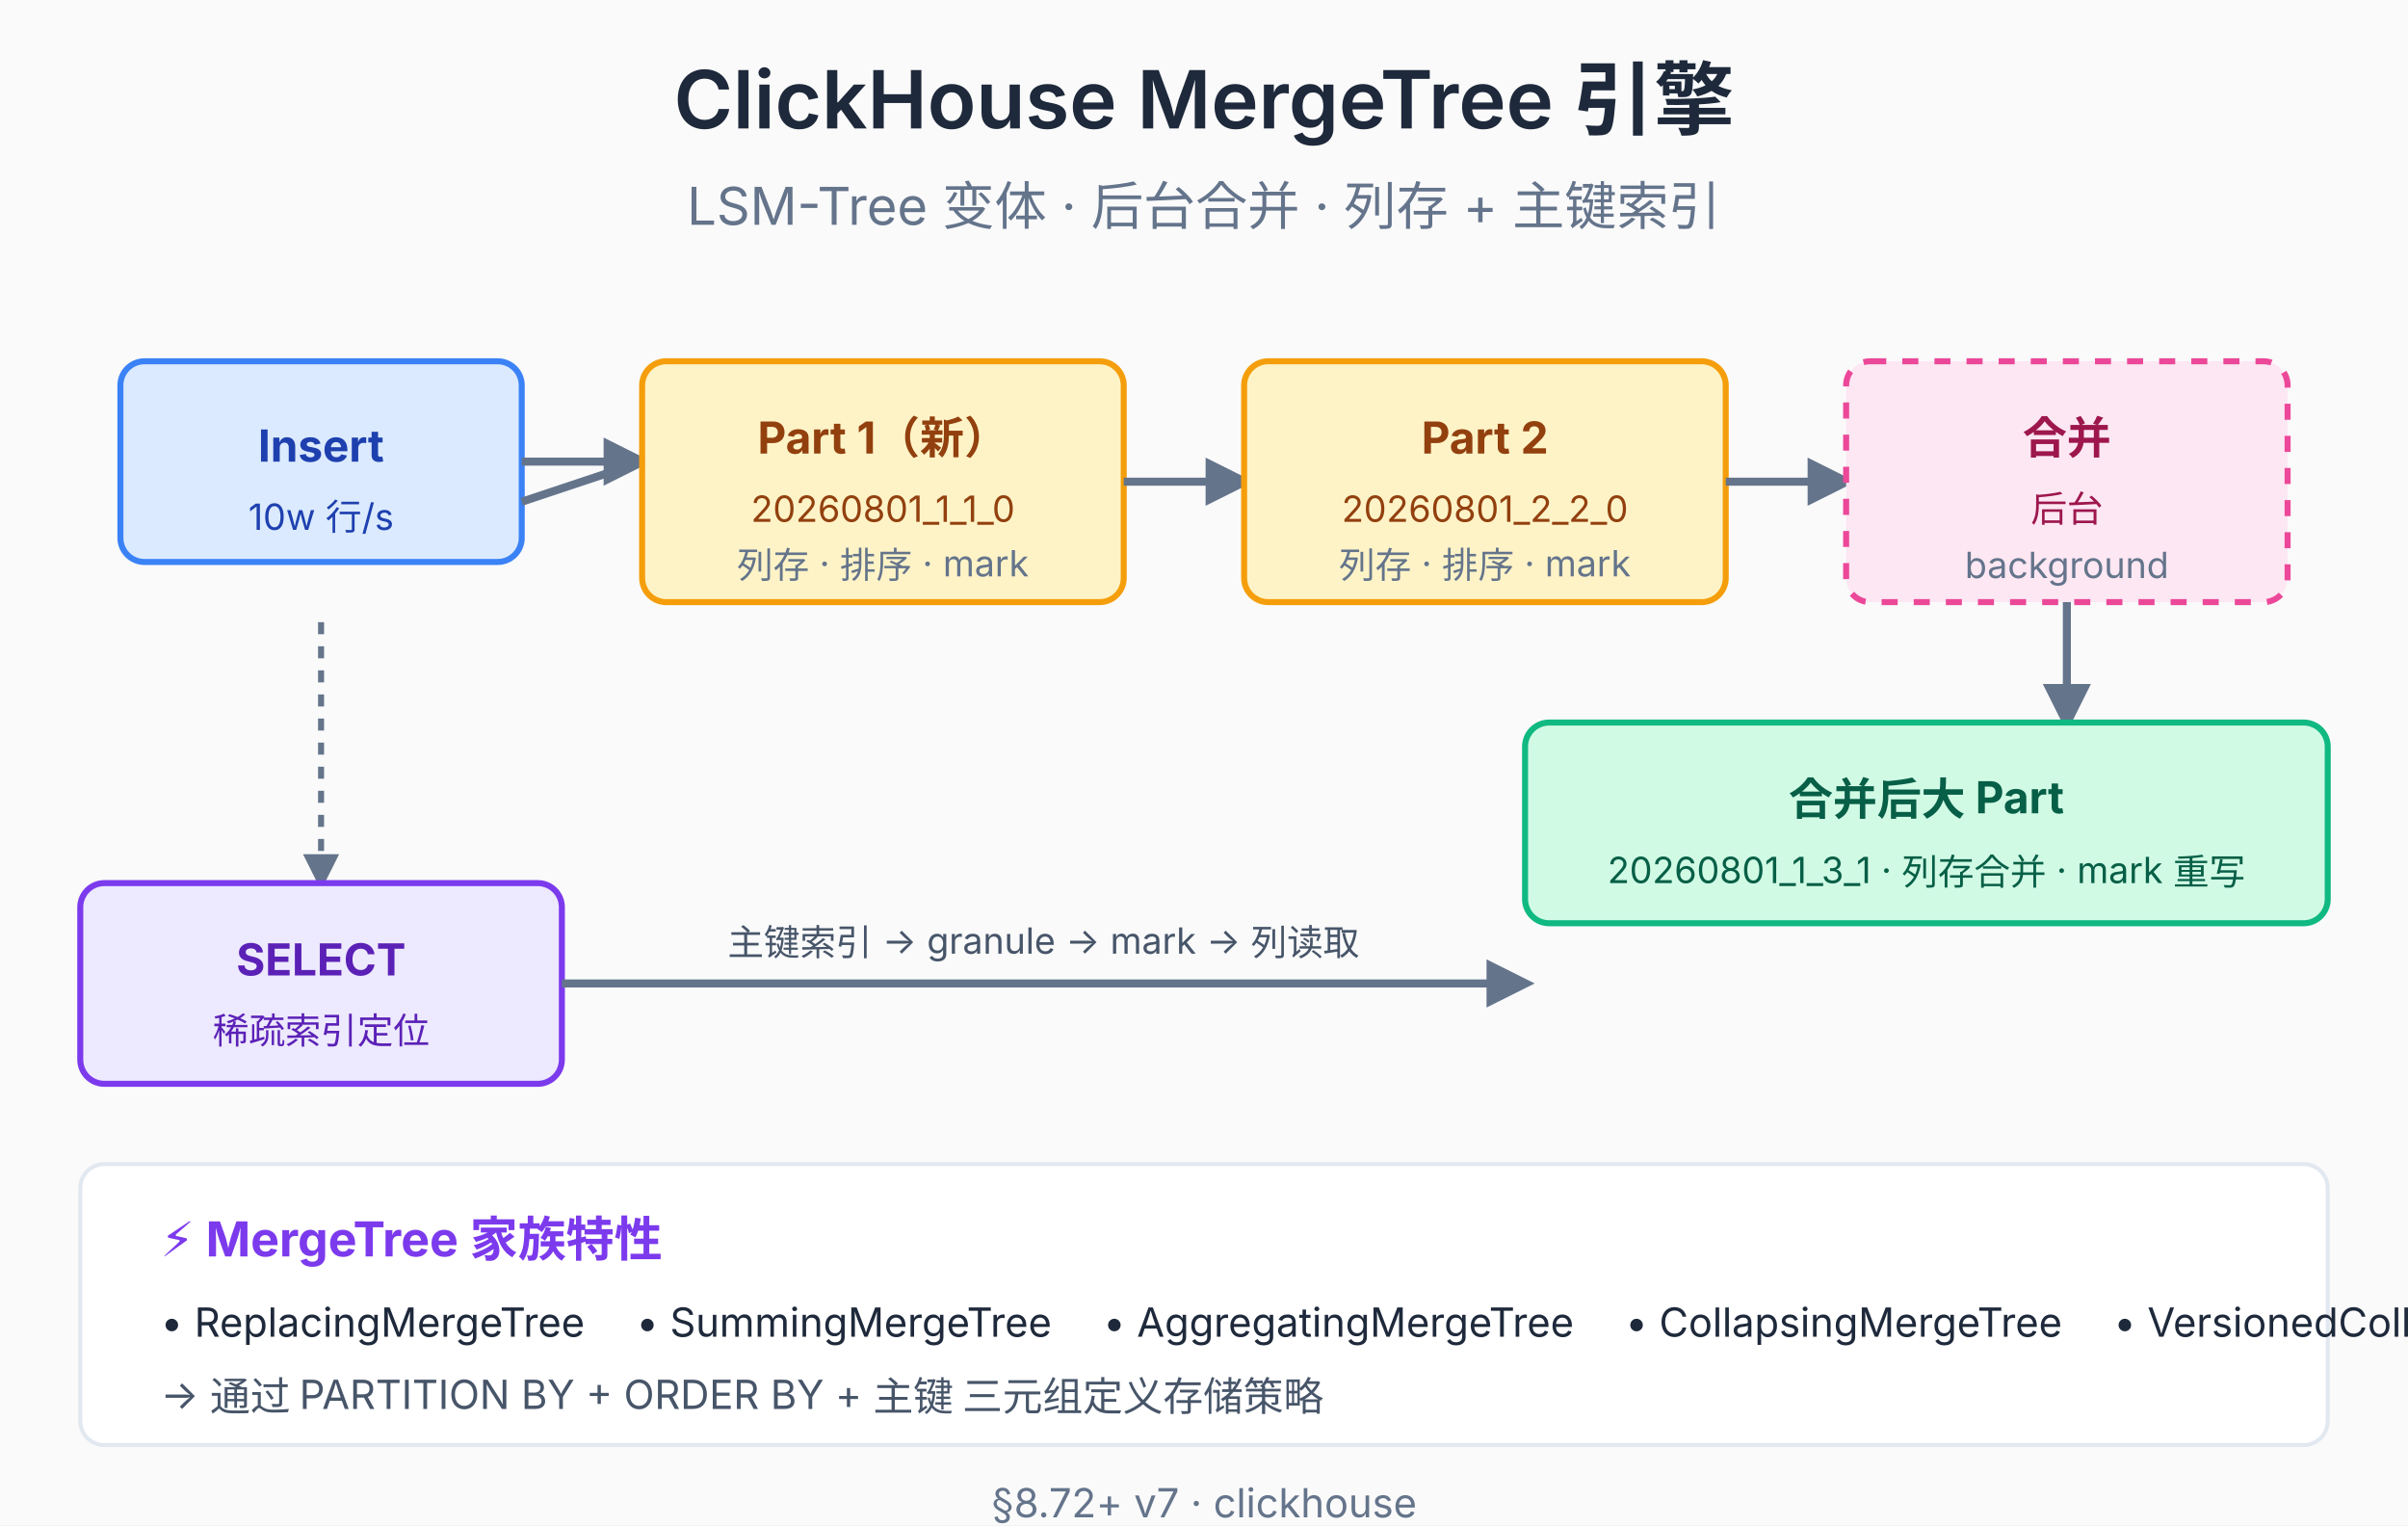
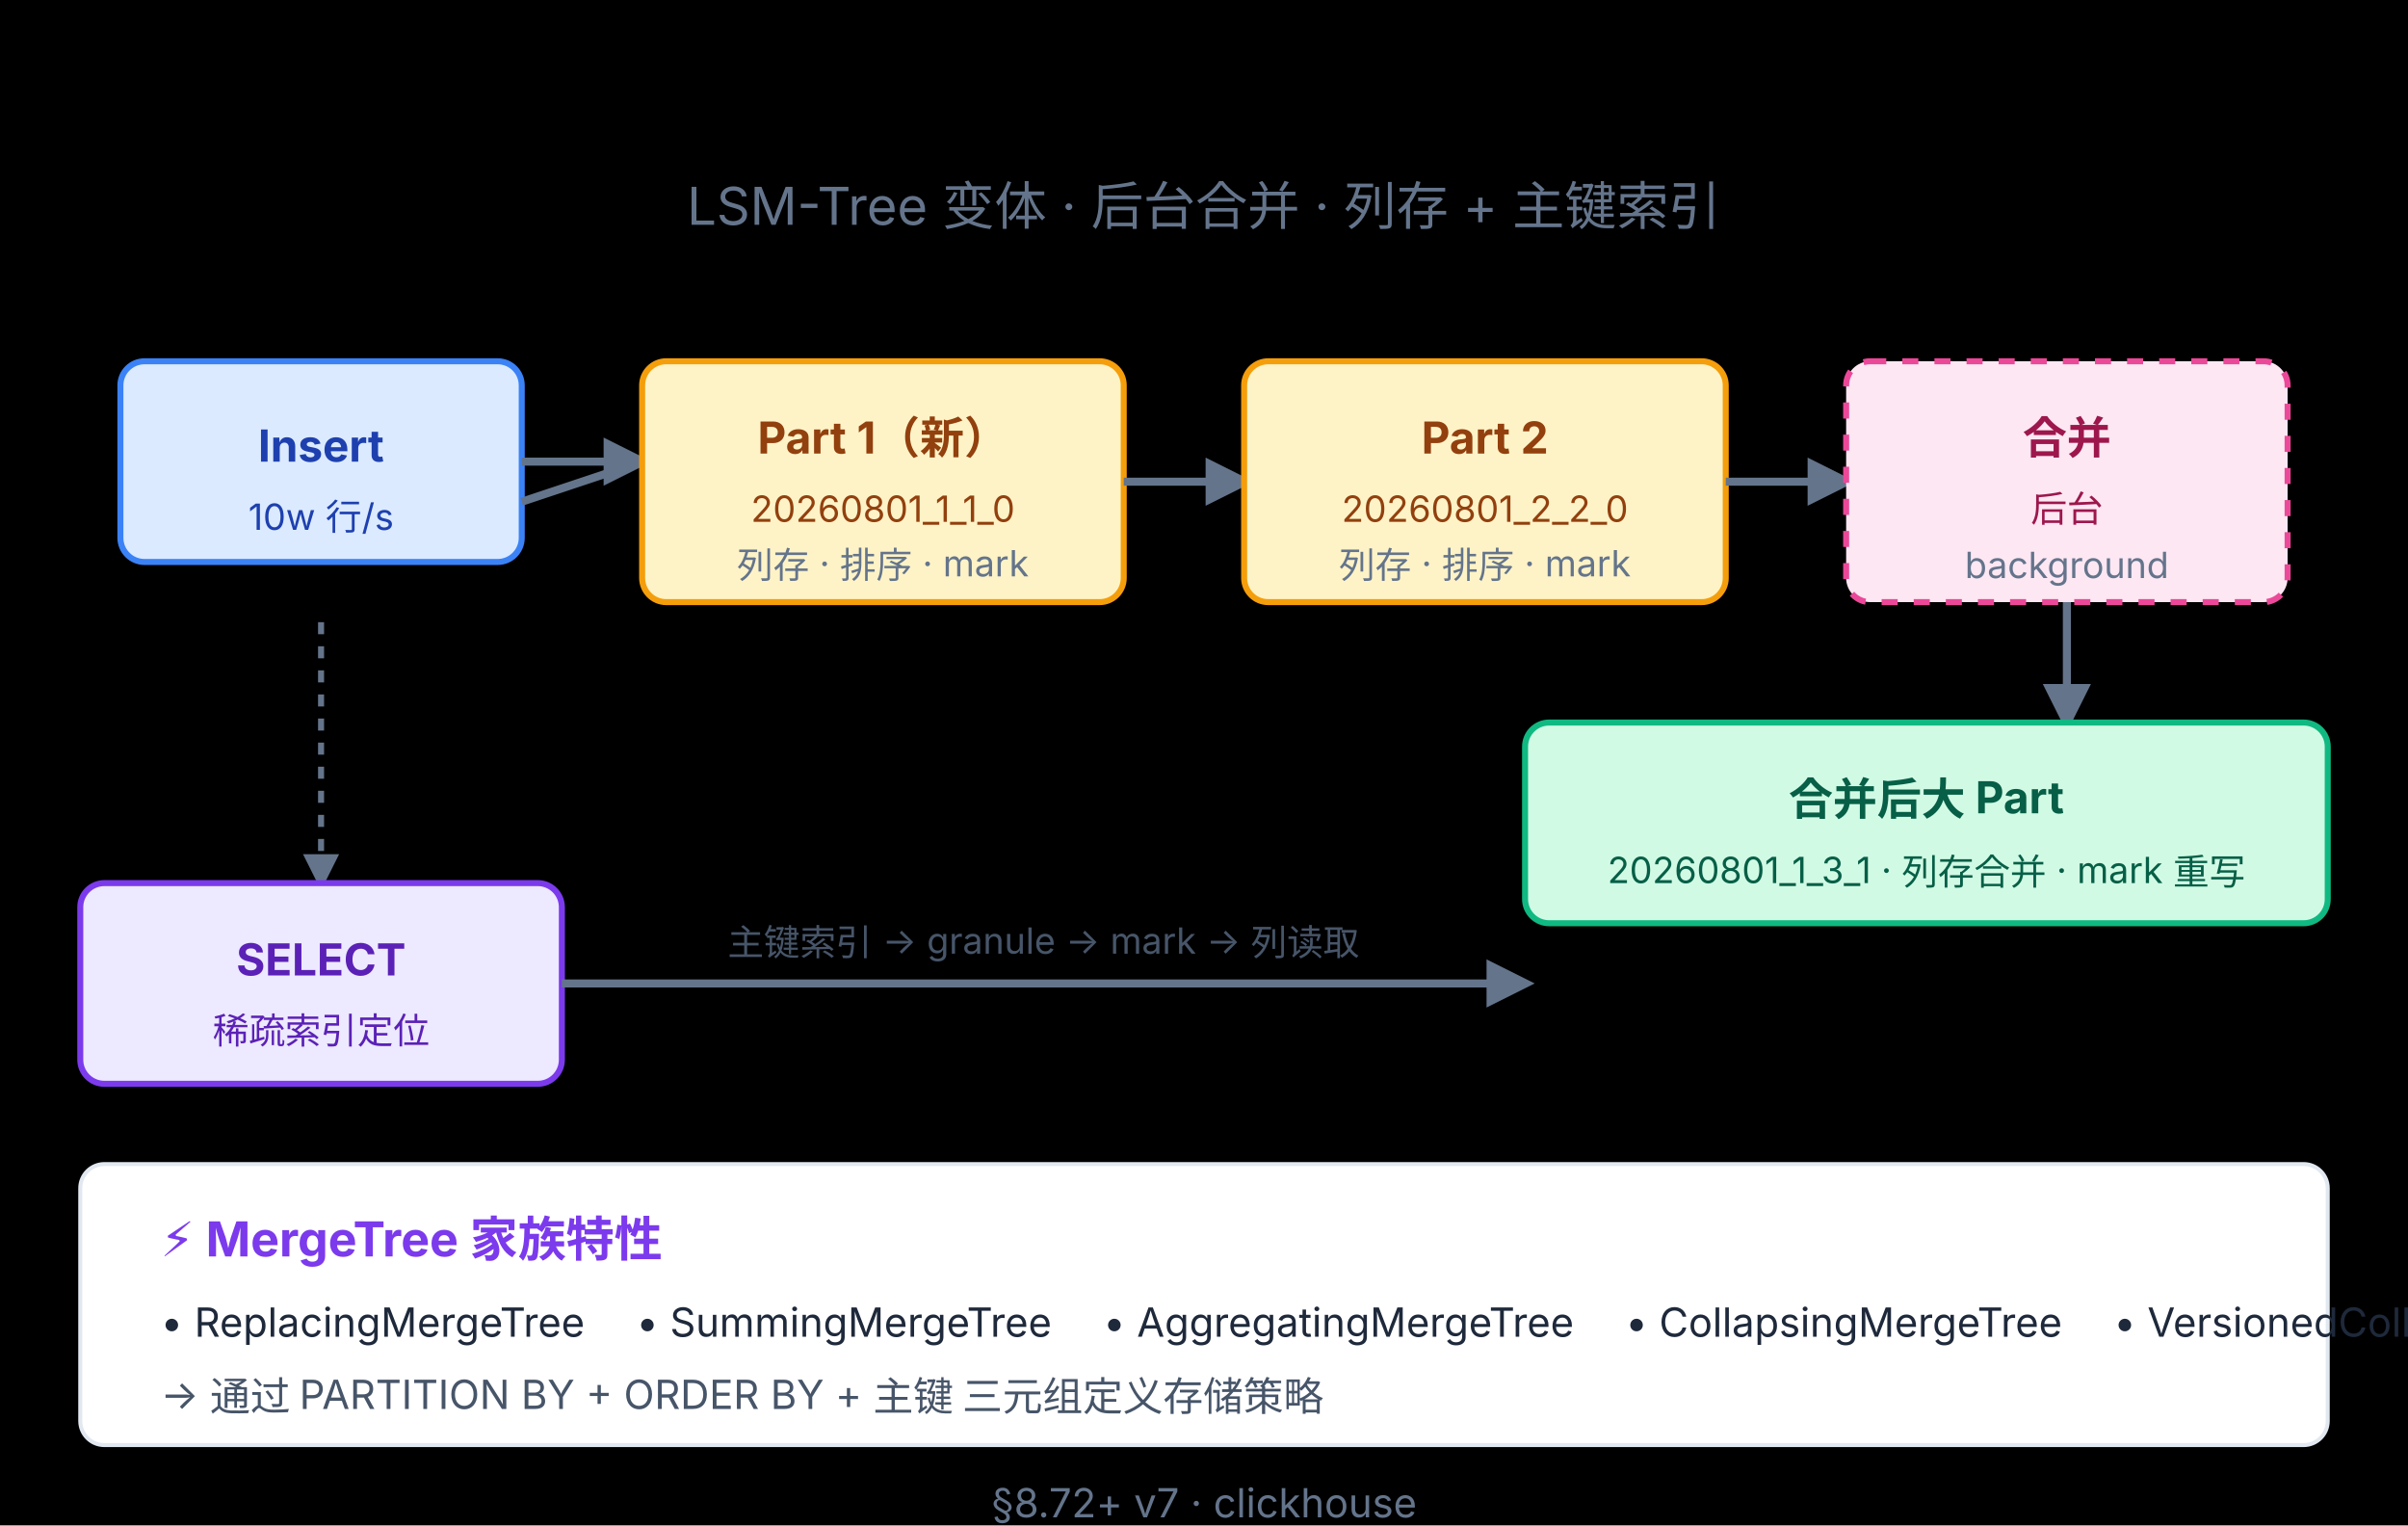
<svg xmlns="http://www.w3.org/2000/svg" viewBox="0 0 600 380" font-family="-apple-system,BlinkMacSystemFont,'PingFang SC',sans-serif">
  <defs>
    <marker id="arr" viewBox="0 0 10 10" refX="8" refY="5" markerWidth="6" markerHeight="6" orient="auto-start-reverse">
      <path d="M0,0 L10,5 L0,10 z" fill="#64748b" />
    </marker>
  </defs>
-   <rect width="600" height="380" fill="#fafafa" />
-   <text x="300" y="32" text-anchor="middle" font-size="20" font-weight="600" fill="#1e293b">ClickHouse MergeTree 引擎</text>
+   <rect class="at-svg-bg" width="600" height="380" />
+   <text class="at-svg-title" x="300" y="32" text-anchor="middle" font-size="20" font-weight="600">ClickHouse MergeTree 引擎</text>
  <text x="300" y="56" text-anchor="middle" font-size="13" fill="#64748b">LSM-Tree 变体 · 后台合并 · 列存 + 主键索引</text>
  <g>
    <rect x="30" y="90" width="100" height="50" rx="6" fill="#dbeafe" stroke="#3b82f6" stroke-width="1.5" />
    <text x="80" y="115" text-anchor="middle" font-size="11" font-weight="700" fill="#1e40af">Insert</text>
    <text x="80" y="132" text-anchor="middle" font-size="9" fill="#1e40af">10w 行/s</text>
    <line x1="130" y1="115" x2="160" y2="115" stroke="#64748b" stroke-width="2" marker-end="url(#arr)" />
    <line x1="130" y1="125" x2="160" y2="115" stroke="#64748b" stroke-width="2" />
  </g>
  <g>
    <rect x="160" y="90" width="120" height="60" rx="6" fill="#fef3c7" stroke="#f59e0b" stroke-width="1.5" />
    <text x="220" y="113" text-anchor="middle" font-size="11" font-weight="700" fill="#92400e">Part 1（新）</text>
    <text x="220" y="130" text-anchor="middle" font-size="9" fill="#92400e">20260801_1_1_0</text>
    <text x="220" y="144" text-anchor="middle" font-size="9" fill="#64748b">列存 · 排序 · mark</text>
  </g>
  <line x1="280" y1="120" x2="310" y2="120" stroke="#64748b" stroke-width="2" marker-end="url(#arr)" />
  <g>
    <rect x="310" y="90" width="120" height="60" rx="6" fill="#fef3c7" stroke="#f59e0b" stroke-width="1.5" />
    <text x="370" y="113" text-anchor="middle" font-size="11" font-weight="700" fill="#92400e">Part 2</text>
    <text x="370" y="130" text-anchor="middle" font-size="9" fill="#92400e">20260801_2_2_0</text>
    <text x="370" y="144" text-anchor="middle" font-size="9" fill="#64748b">列存 · 排序 · mark</text>
  </g>
  <line x1="430" y1="120" x2="460" y2="120" stroke="#64748b" stroke-width="2" marker-end="url(#arr)" />
  <g>
    <rect x="460" y="90" width="110" height="60" rx="6" fill="#fce7f3" stroke="#ec4899" stroke-width="1.5" stroke-dasharray="4" />
    <text x="515" y="113" text-anchor="middle" font-size="11" font-weight="700" fill="#9d174d">合并</text>
    <text x="515" y="130" text-anchor="middle" font-size="9" fill="#9d174d">后台</text>
    <text x="515" y="144" text-anchor="middle" font-size="9" fill="#64748b">background</text>
  </g>
  <line x1="515" y1="150" x2="515" y2="180" stroke="#64748b" stroke-width="2" marker-end="url(#arr)" />
  <rect x="380" y="180" width="200" height="50" rx="6" fill="#d1fae5" stroke="#10b981" stroke-width="1.5" />
  <text x="480" y="203" text-anchor="middle" font-size="11" font-weight="700" fill="#065f46">合并后大 Part</text>
  <text x="480" y="220" text-anchor="middle" font-size="9" fill="#065f46">20260801_1_3_1 · 列存合并 · mark 重写</text>
  <line x1="80" y1="155" x2="80" y2="220" stroke="#64748b" stroke-width="1.5" stroke-dasharray="3" marker-end="url(#arr)" />
  <rect x="20" y="220" width="120" height="50" rx="6" fill="#ede9fe" stroke="#7c3aed" stroke-width="1.5" />
  <text x="80" y="243" text-anchor="middle" font-size="11" font-weight="700" fill="#5b21b6">SELECT</text>
  <text x="80" y="260" text-anchor="middle" font-size="9" fill="#5b21b6">稀疏索引定位</text>
  <line x1="140" y1="245" x2="380" y2="245" stroke="#64748b" stroke-width="2" marker-end="url(#arr)" />
  <text x="260" y="238" text-anchor="middle" font-size="9" fill="#475569">主键索引 → granule → mark → 列读取</text>
  <rect x="20" y="290" width="560" height="70" rx="6" fill="#fff" stroke="#e2e8f0" />
  <text x="40" y="313" font-size="12" font-weight="700" fill="#7c3aed">⚡ MergeTree 家族特性</text>
  <text x="40" y="333" font-size="10" fill="#1e293b">
    <tspan>• ReplacingMergeTree</tspan>
    <tspan dx="10">• SummingMergeTree</tspan>
    <tspan dx="10">• AggregatingMergeTree</tspan>
    <tspan dx="10">• CollapsingMergeTree</tspan>
    <tspan dx="10">• VersionedCollapsing</tspan>
  </text>
  <text x="40" y="351" font-size="10" fill="#475569">→ 通过 PARTITION BY + ORDER BY + 主键 三元组定义存储策略</text>
  <text x="300" y="378" text-anchor="middle" font-size="10" fill="#64748b">§8.72+ v7 · clickhouse</text>
</svg>
